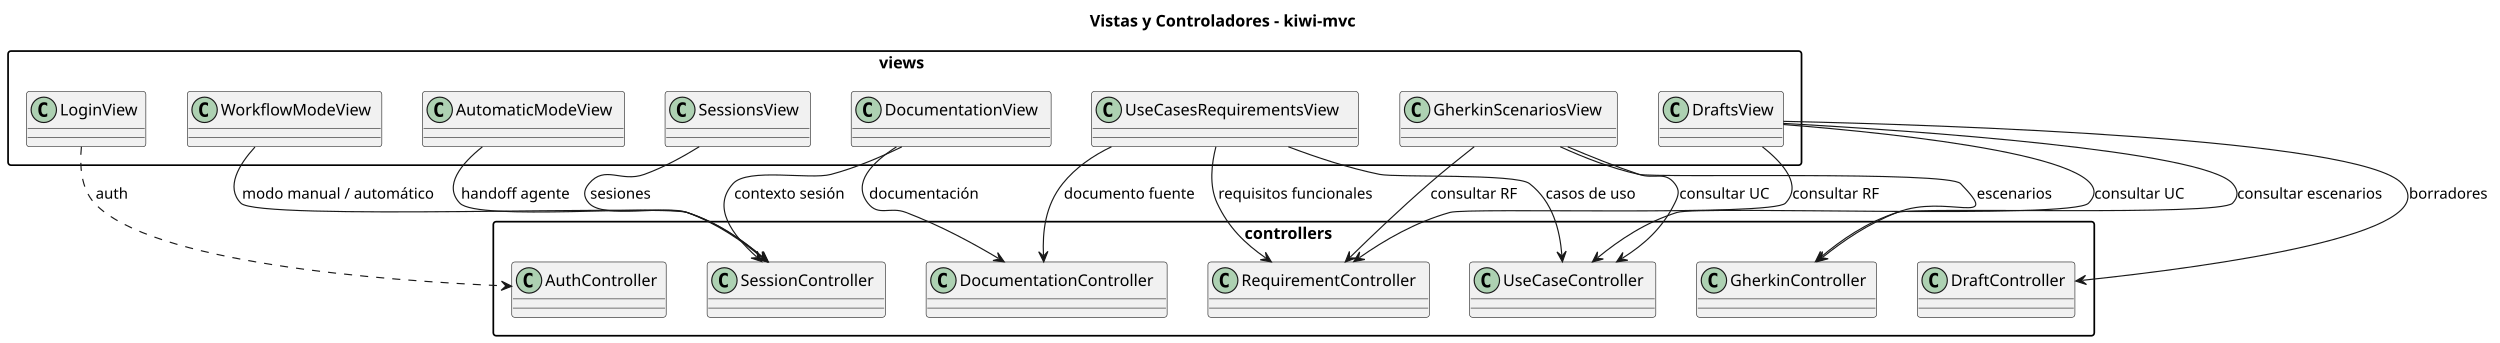
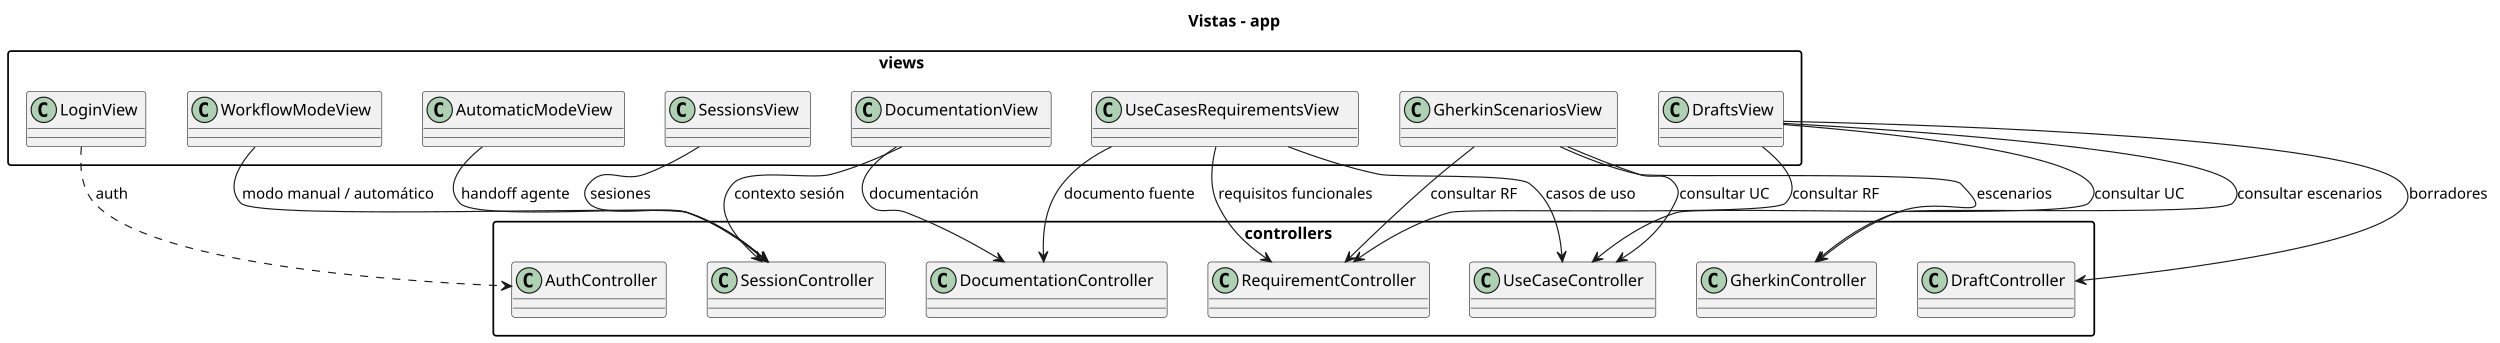
<svg xmlns="http://www.w3.org/2000/svg" contentStyleType="text/css" data-diagram-type="CLASS" height="297px" preserveAspectRatio="none" style="width:2169px;height:297px;background:#FFFFFF;" version="1.1" viewBox="0 0 2169 297" width="2169px" zoomAndPan="magnify">
  <defs />
  <g>
    <g class="title" data-source-line="5">
-       <text fill="#000000" font-family="sans-serif" font-size="14" font-weight="bold" lengthAdjust="spacing" textLength="264.229" x="945.477" y="22.995">Vistas y Controladores - kiwi-mvc</text>
+       <text fill="#000000" font-family="sans-serif" font-size="14" font-weight="bold" lengthAdjust="spacing" textLength="93.488" x="1030.847" y="22.995">Vistas - app</text>
    </g>
    <g class="cluster" data-entity="views" data-source-line="7" data-uid="ent0002" id="cluster_views">
      <rect fill="none" height="99" rx="2.5" ry="2.5" style="stroke:#000000;stroke-width:1.5;" width="1556" x="7" y="44.297" />
      <text fill="#000000" font-family="sans-serif" font-size="14" font-weight="bold" lengthAdjust="spacing" textLength="44.687" x="762.657" y="59.292">views</text>
    </g>
    <g class="cluster" data-entity="controllers" data-source-line="19" data-uid="ent0011" id="cluster_controllers">
      <rect fill="none" height="99" rx="2.5" ry="2.5" style="stroke:#000000;stroke-width:1.5;" width="1389" x="428" y="192.297" />
      <text fill="#000000" font-family="sans-serif" font-size="14" font-weight="bold" lengthAdjust="spacing" textLength="85.429" x="1079.786" y="207.292">controllers</text>
    </g>
    <g class="entity" data-entity="LoginView" data-source-line="9" data-uid="ent0003" id="entity_LoginView">
      <rect fill="#F1F1F1" height="48" rx="2.5" ry="2.5" style="stroke:#181818;stroke-width:0.5;" width="103.545" x="23" y="79.297" />
      <ellipse cx="38" cy="95.297" fill="#ADD1B2" rx="11" ry="11" style="stroke:#181818;stroke-width:1;" />
      <path d="M40.969,100.938 Q40.391,101.234 39.75,101.375 Q39.109,101.531 38.406,101.531 Q35.906,101.531 34.578,99.891 Q33.266,98.234 33.266,95.109 Q33.266,91.984 34.578,90.328 Q35.906,88.672 38.406,88.672 Q39.109,88.672 39.75,88.828 Q40.406,88.984 40.969,89.281 L40.969,92 Q40.344,91.422 39.75,91.156 Q39.156,90.875 38.531,90.875 Q37.188,90.875 36.5,91.953 Q35.812,93.016 35.812,95.109 Q35.812,97.203 36.5,98.281 Q37.188,99.344 38.531,99.344 Q39.156,99.344 39.75,99.078 Q40.344,98.797 40.969,98.219 L40.969,100.938 Z " fill="#000000" />
      <text fill="#000000" font-family="sans-serif" font-size="14" lengthAdjust="spacing" textLength="71.545" x="52" y="100.144">LoginView</text>
      <line style="stroke:#181818;stroke-width:0.5;" x1="24" x2="125.545" y1="111.297" y2="111.297" />
      <line style="stroke:#181818;stroke-width:0.5;" x1="24" x2="125.545" y1="119.297" y2="119.297" />
    </g>
    <g class="entity" data-entity="SessionsView" data-source-line="10" data-uid="ent0004" id="entity_SessionsView">
      <rect fill="#F1F1F1" height="48" rx="2.5" ry="2.5" style="stroke:#181818;stroke-width:0.5;" width="126.24" x="577" y="79.297" />
      <ellipse cx="592" cy="95.297" fill="#ADD1B2" rx="11" ry="11" style="stroke:#181818;stroke-width:1;" />
      <path d="M594.969,100.938 Q594.391,101.234 593.75,101.375 Q593.109,101.531 592.406,101.531 Q589.906,101.531 588.578,99.891 Q587.266,98.234 587.266,95.109 Q587.266,91.984 588.578,90.328 Q589.906,88.672 592.406,88.672 Q593.109,88.672 593.75,88.828 Q594.406,88.984 594.969,89.281 L594.969,92 Q594.344,91.422 593.75,91.156 Q593.156,90.875 592.531,90.875 Q591.188,90.875 590.5,91.953 Q589.812,93.016 589.812,95.109 Q589.812,97.203 590.5,98.281 Q591.188,99.344 592.531,99.344 Q593.156,99.344 593.75,99.078 Q594.344,98.797 594.969,98.219 L594.969,100.938 Z " fill="#000000" />
      <text fill="#000000" font-family="sans-serif" font-size="14" lengthAdjust="spacing" textLength="94.24" x="606" y="100.144">SessionsView</text>
      <line style="stroke:#181818;stroke-width:0.5;" x1="578" x2="702.24" y1="111.297" y2="111.297" />
      <line style="stroke:#181818;stroke-width:0.5;" x1="578" x2="702.24" y1="119.297" y2="119.297" />
    </g>
    <g class="entity" data-entity="DocumentationView" data-source-line="11" data-uid="ent0005" id="entity_DocumentationView">
      <rect fill="#F1F1F1" height="48" rx="2.5" ry="2.5" style="stroke:#181818;stroke-width:0.5;" width="173.456" x="738.5" y="79.297" />
      <ellipse cx="753.5" cy="95.297" fill="#ADD1B2" rx="11" ry="11" style="stroke:#181818;stroke-width:1;" />
      <path d="M756.469,100.938 Q755.891,101.234 755.25,101.375 Q754.609,101.531 753.906,101.531 Q751.406,101.531 750.078,99.891 Q748.766,98.234 748.766,95.109 Q748.766,91.984 750.078,90.328 Q751.406,88.672 753.906,88.672 Q754.609,88.672 755.25,88.828 Q755.906,88.984 756.469,89.281 L756.469,92 Q755.844,91.422 755.25,91.156 Q754.656,90.875 754.031,90.875 Q752.688,90.875 752,91.953 Q751.312,93.016 751.312,95.109 Q751.312,97.203 752,98.281 Q752.688,99.344 754.031,99.344 Q754.656,99.344 755.25,99.078 Q755.844,98.797 756.469,98.219 L756.469,100.938 Z " fill="#000000" />
      <text fill="#000000" font-family="sans-serif" font-size="14" lengthAdjust="spacing" textLength="141.456" x="767.5" y="100.144">DocumentationView</text>
      <line style="stroke:#181818;stroke-width:0.5;" x1="739.5" x2="910.956" y1="111.297" y2="111.297" />
      <line style="stroke:#181818;stroke-width:0.5;" x1="739.5" x2="910.956" y1="119.297" y2="119.297" />
    </g>
    <g class="entity" data-entity="WorkflowModeView" data-source-line="12" data-uid="ent0006" id="entity_WorkflowModeView">
      <rect fill="#F1F1F1" height="48" rx="2.5" ry="2.5" style="stroke:#181818;stroke-width:0.5;" width="168.78" x="162.5" y="79.297" />
      <ellipse cx="177.5" cy="95.297" fill="#ADD1B2" rx="11" ry="11" style="stroke:#181818;stroke-width:1;" />
      <path d="M180.469,100.938 Q179.891,101.234 179.25,101.375 Q178.609,101.531 177.906,101.531 Q175.406,101.531 174.078,99.891 Q172.766,98.234 172.766,95.109 Q172.766,91.984 174.078,90.328 Q175.406,88.672 177.906,88.672 Q178.609,88.672 179.25,88.828 Q179.906,88.984 180.469,89.281 L180.469,92 Q179.844,91.422 179.25,91.156 Q178.656,90.875 178.031,90.875 Q176.688,90.875 176,91.953 Q175.312,93.016 175.312,95.109 Q175.312,97.203 176,98.281 Q176.688,99.344 178.031,99.344 Q178.656,99.344 179.25,99.078 Q179.844,98.797 180.469,98.219 L180.469,100.938 Z " fill="#000000" />
      <text fill="#000000" font-family="sans-serif" font-size="14" lengthAdjust="spacing" textLength="136.78" x="191.5" y="100.144">WorkflowModeView</text>
      <line style="stroke:#181818;stroke-width:0.5;" x1="163.5" x2="330.28" y1="111.297" y2="111.297" />
      <line style="stroke:#181818;stroke-width:0.5;" x1="163.5" x2="330.28" y1="119.297" y2="119.297" />
    </g>
    <g class="entity" data-entity="UseCasesRequirementsView" data-source-line="13" data-uid="ent0007" id="entity_UseCasesRequirementsView">
      <rect fill="#F1F1F1" height="48" rx="2.5" ry="2.5" style="stroke:#181818;stroke-width:0.5;" width="231.507" x="947" y="79.297" />
      <ellipse cx="962" cy="95.297" fill="#ADD1B2" rx="11" ry="11" style="stroke:#181818;stroke-width:1;" />
      <path d="M964.969,100.938 Q964.391,101.234 963.75,101.375 Q963.109,101.531 962.406,101.531 Q959.906,101.531 958.578,99.891 Q957.266,98.234 957.266,95.109 Q957.266,91.984 958.578,90.328 Q959.906,88.672 962.406,88.672 Q963.109,88.672 963.75,88.828 Q964.406,88.984 964.969,89.281 L964.969,92 Q964.344,91.422 963.75,91.156 Q963.156,90.875 962.531,90.875 Q961.188,90.875 960.5,91.953 Q959.812,93.016 959.812,95.109 Q959.812,97.203 960.5,98.281 Q961.188,99.344 962.531,99.344 Q963.156,99.344 963.75,99.078 Q964.344,98.797 964.969,98.219 L964.969,100.938 Z " fill="#000000" />
      <text fill="#000000" font-family="sans-serif" font-size="14" lengthAdjust="spacing" textLength="199.507" x="976" y="100.144">UseCasesRequirementsView</text>
      <line style="stroke:#181818;stroke-width:0.5;" x1="948" x2="1177.507" y1="111.297" y2="111.297" />
      <line style="stroke:#181818;stroke-width:0.5;" x1="948" x2="1177.507" y1="119.297" y2="119.297" />
    </g>
    <g class="entity" data-entity="GherkinScenariosView" data-source-line="14" data-uid="ent0008" id="entity_GherkinScenariosView">
      <rect fill="#F1F1F1" height="48" rx="2.5" ry="2.5" style="stroke:#181818;stroke-width:0.5;" width="188.645" x="1214.5" y="79.297" />
      <ellipse cx="1229.5" cy="95.297" fill="#ADD1B2" rx="11" ry="11" style="stroke:#181818;stroke-width:1;" />
      <path d="M1232.469,100.938 Q1231.891,101.234 1231.25,101.375 Q1230.609,101.531 1229.906,101.531 Q1227.406,101.531 1226.078,99.891 Q1224.766,98.234 1224.766,95.109 Q1224.766,91.984 1226.078,90.328 Q1227.406,88.672 1229.906,88.672 Q1230.609,88.672 1231.25,88.828 Q1231.906,88.984 1232.469,89.281 L1232.469,92 Q1231.844,91.422 1231.25,91.156 Q1230.656,90.875 1230.031,90.875 Q1228.688,90.875 1228,91.953 Q1227.312,93.016 1227.312,95.109 Q1227.312,97.203 1228,98.281 Q1228.688,99.344 1230.031,99.344 Q1230.656,99.344 1231.25,99.078 Q1231.844,98.797 1232.469,98.219 L1232.469,100.938 Z " fill="#000000" />
      <text fill="#000000" font-family="sans-serif" font-size="14" lengthAdjust="spacing" textLength="156.645" x="1243.5" y="100.144">GherkinScenariosView</text>
      <line style="stroke:#181818;stroke-width:0.5;" x1="1215.5" x2="1402.146" y1="111.297" y2="111.297" />
      <line style="stroke:#181818;stroke-width:0.5;" x1="1215.5" x2="1402.146" y1="119.297" y2="119.297" />
    </g>
    <g class="entity" data-entity="DraftsView" data-source-line="15" data-uid="ent0009" id="entity_DraftsView">
      <rect fill="#F1F1F1" height="48" rx="2.5" ry="2.5" style="stroke:#181818;stroke-width:0.5;" width="108.357" x="1439" y="79.297" />
      <ellipse cx="1454" cy="95.297" fill="#ADD1B2" rx="11" ry="11" style="stroke:#181818;stroke-width:1;" />
      <path d="M1456.969,100.938 Q1456.391,101.234 1455.75,101.375 Q1455.109,101.531 1454.406,101.531 Q1451.906,101.531 1450.578,99.891 Q1449.266,98.234 1449.266,95.109 Q1449.266,91.984 1450.578,90.328 Q1451.906,88.672 1454.406,88.672 Q1455.109,88.672 1455.75,88.828 Q1456.406,88.984 1456.969,89.281 L1456.969,92 Q1456.344,91.422 1455.75,91.156 Q1455.156,90.875 1454.531,90.875 Q1453.188,90.875 1452.5,91.953 Q1451.812,93.016 1451.812,95.109 Q1451.812,97.203 1452.5,98.281 Q1453.188,99.344 1454.531,99.344 Q1455.156,99.344 1455.75,99.078 Q1456.344,98.797 1456.969,98.219 L1456.969,100.938 Z " fill="#000000" />
      <text fill="#000000" font-family="sans-serif" font-size="14" lengthAdjust="spacing" textLength="76.357" x="1468" y="100.144">DraftsView</text>
      <line style="stroke:#181818;stroke-width:0.5;" x1="1440" x2="1546.357" y1="111.297" y2="111.297" />
      <line style="stroke:#181818;stroke-width:0.5;" x1="1440" x2="1546.357" y1="119.297" y2="119.297" />
    </g>
    <g class="entity" data-entity="AutomaticModeView" data-source-line="16" data-uid="ent0010" id="entity_AutomaticModeView">
      <rect fill="#F1F1F1" height="48" rx="2.5" ry="2.5" style="stroke:#181818;stroke-width:0.5;" width="175.473" x="366.5" y="79.297" />
      <ellipse cx="381.5" cy="95.297" fill="#ADD1B2" rx="11" ry="11" style="stroke:#181818;stroke-width:1;" />
      <path d="M384.469,100.938 Q383.891,101.234 383.25,101.375 Q382.609,101.531 381.906,101.531 Q379.406,101.531 378.078,99.891 Q376.766,98.234 376.766,95.109 Q376.766,91.984 378.078,90.328 Q379.406,88.672 381.906,88.672 Q382.609,88.672 383.25,88.828 Q383.906,88.984 384.469,89.281 L384.469,92 Q383.844,91.422 383.25,91.156 Q382.656,90.875 382.031,90.875 Q380.688,90.875 380,91.953 Q379.312,93.016 379.312,95.109 Q379.312,97.203 380,98.281 Q380.688,99.344 382.031,99.344 Q382.656,99.344 383.25,99.078 Q383.844,98.797 384.469,98.219 L384.469,100.938 Z " fill="#000000" />
      <text fill="#000000" font-family="sans-serif" font-size="14" lengthAdjust="spacing" textLength="143.473" x="395.5" y="100.144">AutomaticModeView</text>
      <line style="stroke:#181818;stroke-width:0.5;" x1="367.5" x2="540.973" y1="111.297" y2="111.297" />
      <line style="stroke:#181818;stroke-width:0.5;" x1="367.5" x2="540.973" y1="119.297" y2="119.297" />
    </g>
    <g class="entity" data-entity="AuthController" data-source-line="21" data-uid="ent0012" id="entity_AuthController">
      <rect fill="#F1F1F1" height="48" rx="2.5" ry="2.5" style="stroke:#181818;stroke-width:0.5;" width="133.985" x="444" y="227.297" />
      <ellipse cx="459" cy="243.297" fill="#ADD1B2" rx="11" ry="11" style="stroke:#181818;stroke-width:1;" />
      <path d="M461.969,248.938 Q461.391,249.234 460.75,249.375 Q460.109,249.531 459.406,249.531 Q456.906,249.531 455.578,247.891 Q454.266,246.234 454.266,243.109 Q454.266,239.984 455.578,238.328 Q456.906,236.672 459.406,236.672 Q460.109,236.672 460.75,236.828 Q461.406,236.984 461.969,237.281 L461.969,240 Q461.344,239.422 460.75,239.156 Q460.156,238.875 459.531,238.875 Q458.188,238.875 457.5,239.953 Q456.812,241.016 456.812,243.109 Q456.812,245.203 457.5,246.281 Q458.188,247.344 459.531,247.344 Q460.156,247.344 460.75,247.078 Q461.344,246.797 461.969,246.219 L461.969,248.938 Z " fill="#000000" />
      <text fill="#000000" font-family="sans-serif" font-size="14" lengthAdjust="spacing" textLength="101.985" x="473" y="248.144">AuthController</text>
      <line style="stroke:#181818;stroke-width:0.5;" x1="445" x2="576.985" y1="259.297" y2="259.297" />
      <line style="stroke:#181818;stroke-width:0.5;" x1="445" x2="576.985" y1="267.297" y2="267.297" />
    </g>
    <g class="entity" data-entity="SessionController" data-source-line="22" data-uid="ent0013" id="entity_SessionController">
      <rect fill="#F1F1F1" height="48" rx="2.5" ry="2.5" style="stroke:#181818;stroke-width:0.5;" width="154.589" x="613.5" y="227.297" />
      <ellipse cx="628.5" cy="243.297" fill="#ADD1B2" rx="11" ry="11" style="stroke:#181818;stroke-width:1;" />
      <path d="M631.469,248.938 Q630.891,249.234 630.25,249.375 Q629.609,249.531 628.906,249.531 Q626.406,249.531 625.078,247.891 Q623.766,246.234 623.766,243.109 Q623.766,239.984 625.078,238.328 Q626.406,236.672 628.906,236.672 Q629.609,236.672 630.25,236.828 Q630.906,236.984 631.469,237.281 L631.469,240 Q630.844,239.422 630.25,239.156 Q629.656,238.875 629.031,238.875 Q627.688,238.875 627,239.953 Q626.312,241.016 626.312,243.109 Q626.312,245.203 627,246.281 Q627.688,247.344 629.031,247.344 Q629.656,247.344 630.25,247.078 Q630.844,246.797 631.469,246.219 L631.469,248.938 Z " fill="#000000" />
      <text fill="#000000" font-family="sans-serif" font-size="14" lengthAdjust="spacing" textLength="122.589" x="642.5" y="248.144">SessionController</text>
      <line style="stroke:#181818;stroke-width:0.5;" x1="614.5" x2="767.089" y1="259.297" y2="259.297" />
      <line style="stroke:#181818;stroke-width:0.5;" x1="614.5" x2="767.089" y1="267.297" y2="267.297" />
    </g>
    <g class="entity" data-entity="DocumentationController" data-source-line="23" data-uid="ent0014" id="entity_DocumentationController">
      <rect fill="#F1F1F1" height="48" rx="2.5" ry="2.5" style="stroke:#181818;stroke-width:0.5;" width="209.099" x="803.5" y="227.297" />
      <ellipse cx="818.5" cy="243.297" fill="#ADD1B2" rx="11" ry="11" style="stroke:#181818;stroke-width:1;" />
      <path d="M821.469,248.938 Q820.891,249.234 820.25,249.375 Q819.609,249.531 818.906,249.531 Q816.406,249.531 815.078,247.891 Q813.766,246.234 813.766,243.109 Q813.766,239.984 815.078,238.328 Q816.406,236.672 818.906,236.672 Q819.609,236.672 820.25,236.828 Q820.906,236.984 821.469,237.281 L821.469,240 Q820.844,239.422 820.25,239.156 Q819.656,238.875 819.031,238.875 Q817.688,238.875 817,239.953 Q816.312,241.016 816.312,243.109 Q816.312,245.203 817,246.281 Q817.688,247.344 819.031,247.344 Q819.656,247.344 820.25,247.078 Q820.844,246.797 821.469,246.219 L821.469,248.938 Z " fill="#000000" />
      <text fill="#000000" font-family="sans-serif" font-size="14" lengthAdjust="spacing" textLength="177.099" x="832.5" y="248.144">DocumentationController</text>
      <line style="stroke:#181818;stroke-width:0.5;" x1="804.5" x2="1011.599" y1="259.297" y2="259.297" />
      <line style="stroke:#181818;stroke-width:0.5;" x1="804.5" x2="1011.599" y1="267.297" y2="267.297" />
    </g>
    <g class="entity" data-entity="UseCaseController" data-source-line="24" data-uid="ent0015" id="entity_UseCaseController">
      <rect fill="#F1F1F1" height="48" rx="2.5" ry="2.5" style="stroke:#181818;stroke-width:0.5;" width="161.589" x="1275" y="227.297" />
      <ellipse cx="1290" cy="243.297" fill="#ADD1B2" rx="11" ry="11" style="stroke:#181818;stroke-width:1;" />
      <path d="M1292.969,248.938 Q1292.391,249.234 1291.75,249.375 Q1291.109,249.531 1290.406,249.531 Q1287.906,249.531 1286.578,247.891 Q1285.266,246.234 1285.266,243.109 Q1285.266,239.984 1286.578,238.328 Q1287.906,236.672 1290.406,236.672 Q1291.109,236.672 1291.75,236.828 Q1292.406,236.984 1292.969,237.281 L1292.969,240 Q1292.344,239.422 1291.75,239.156 Q1291.156,238.875 1290.531,238.875 Q1289.188,238.875 1288.5,239.953 Q1287.812,241.016 1287.812,243.109 Q1287.812,245.203 1288.5,246.281 Q1289.188,247.344 1290.531,247.344 Q1291.156,247.344 1291.75,247.078 Q1292.344,246.797 1292.969,246.219 L1292.969,248.938 Z " fill="#000000" />
      <text fill="#000000" font-family="sans-serif" font-size="14" lengthAdjust="spacing" textLength="129.589" x="1304" y="248.144">UseCaseController</text>
      <line style="stroke:#181818;stroke-width:0.5;" x1="1276" x2="1435.589" y1="259.297" y2="259.297" />
      <line style="stroke:#181818;stroke-width:0.5;" x1="1276" x2="1435.589" y1="267.297" y2="267.297" />
    </g>
    <g class="entity" data-entity="RequirementController" data-source-line="25" data-uid="ent0016" id="entity_RequirementController">
      <rect fill="#F1F1F1" height="48" rx="2.5" ry="2.5" style="stroke:#181818;stroke-width:0.5;" width="192.145" x="1048" y="227.297" />
      <ellipse cx="1063" cy="243.297" fill="#ADD1B2" rx="11" ry="11" style="stroke:#181818;stroke-width:1;" />
      <path d="M1065.969,248.938 Q1065.391,249.234 1064.75,249.375 Q1064.109,249.531 1063.406,249.531 Q1060.906,249.531 1059.578,247.891 Q1058.266,246.234 1058.266,243.109 Q1058.266,239.984 1059.578,238.328 Q1060.906,236.672 1063.406,236.672 Q1064.109,236.672 1064.75,236.828 Q1065.406,236.984 1065.969,237.281 L1065.969,240 Q1065.344,239.422 1064.75,239.156 Q1064.156,238.875 1063.531,238.875 Q1062.188,238.875 1061.5,239.953 Q1060.812,241.016 1060.812,243.109 Q1060.812,245.203 1061.5,246.281 Q1062.188,247.344 1063.531,247.344 Q1064.156,247.344 1064.75,247.078 Q1065.344,246.797 1065.969,246.219 L1065.969,248.938 Z " fill="#000000" />
      <text fill="#000000" font-family="sans-serif" font-size="14" lengthAdjust="spacing" textLength="160.145" x="1077" y="248.144">RequirementController</text>
      <line style="stroke:#181818;stroke-width:0.5;" x1="1049" x2="1239.146" y1="259.297" y2="259.297" />
      <line style="stroke:#181818;stroke-width:0.5;" x1="1049" x2="1239.146" y1="267.297" y2="267.297" />
    </g>
    <g class="entity" data-entity="GherkinController" data-source-line="26" data-uid="ent0017" id="entity_GherkinController">
      <rect fill="#F1F1F1" height="48" rx="2.5" ry="2.5" style="stroke:#181818;stroke-width:0.5;" width="156.134" x="1472" y="227.297" />
      <ellipse cx="1487" cy="243.297" fill="#ADD1B2" rx="11" ry="11" style="stroke:#181818;stroke-width:1;" />
      <path d="M1489.969,248.938 Q1489.391,249.234 1488.75,249.375 Q1488.109,249.531 1487.406,249.531 Q1484.906,249.531 1483.578,247.891 Q1482.266,246.234 1482.266,243.109 Q1482.266,239.984 1483.578,238.328 Q1484.906,236.672 1487.406,236.672 Q1488.109,236.672 1488.75,236.828 Q1489.406,236.984 1489.969,237.281 L1489.969,240 Q1489.344,239.422 1488.75,239.156 Q1488.156,238.875 1487.531,238.875 Q1486.188,238.875 1485.5,239.953 Q1484.812,241.016 1484.812,243.109 Q1484.812,245.203 1485.5,246.281 Q1486.188,247.344 1487.531,247.344 Q1488.156,247.344 1488.75,247.078 Q1489.344,246.797 1489.969,246.219 L1489.969,248.938 Z " fill="#000000" />
      <text fill="#000000" font-family="sans-serif" font-size="14" lengthAdjust="spacing" textLength="124.134" x="1501" y="248.144">GherkinController</text>
      <line style="stroke:#181818;stroke-width:0.5;" x1="1473" x2="1627.134" y1="259.297" y2="259.297" />
      <line style="stroke:#181818;stroke-width:0.5;" x1="1473" x2="1627.134" y1="267.297" y2="267.297" />
    </g>
    <g class="entity" data-entity="DraftController" data-source-line="27" data-uid="ent0018" id="entity_DraftController">
      <rect fill="#F1F1F1" height="48" rx="2.5" ry="2.5" style="stroke:#181818;stroke-width:0.5;" width="136.706" x="1663.5" y="227.297" />
      <ellipse cx="1678.5" cy="243.297" fill="#ADD1B2" rx="11" ry="11" style="stroke:#181818;stroke-width:1;" />
      <path d="M1681.469,248.938 Q1680.891,249.234 1680.25,249.375 Q1679.609,249.531 1678.906,249.531 Q1676.406,249.531 1675.078,247.891 Q1673.766,246.234 1673.766,243.109 Q1673.766,239.984 1675.078,238.328 Q1676.406,236.672 1678.906,236.672 Q1679.609,236.672 1680.25,236.828 Q1680.906,236.984 1681.469,237.281 L1681.469,240 Q1680.844,239.422 1680.25,239.156 Q1679.656,238.875 1679.031,238.875 Q1677.688,238.875 1677,239.953 Q1676.312,241.016 1676.312,243.109 Q1676.312,245.203 1677,246.281 Q1677.688,247.344 1679.031,247.344 Q1679.656,247.344 1680.25,247.078 Q1680.844,246.797 1681.469,246.219 L1681.469,248.938 Z " fill="#000000" />
      <text fill="#000000" font-family="sans-serif" font-size="14" lengthAdjust="spacing" textLength="104.706" x="1692.5" y="248.144">DraftController</text>
      <line style="stroke:#181818;stroke-width:0.5;" x1="1664.5" x2="1799.206" y1="259.297" y2="259.297" />
      <line style="stroke:#181818;stroke-width:0.5;" x1="1664.5" x2="1799.206" y1="267.297" y2="267.297" />
    </g>
    <g class="link" data-entity-1="LoginView" data-entity-2="AuthController" data-source-line="30" data-uid="lnk19" id="link_LoginView_AuthController">
      <path codeLine="30" d="M70.64,127.317 C69.06,143.087 70.04,163.417 82,176.297 C129.96,227.937 329.736,243.346 437.926,248.056" fill="none" id="LoginView-to-AuthController" style="stroke:#181818;stroke-width:1;stroke-dasharray:7,7;" />
      <polygon fill="#181818" points="443.92,248.317,435.103,243.929,438.925,248.099,434.755,251.922,443.92,248.317" style="stroke:#181818;stroke-width:1;" />
      <text fill="#000000" font-family="sans-serif" font-size="13" lengthAdjust="spacing" textLength="29.542" x="83" y="172.364">auth</text>
    </g>
    <g class="link" data-entity-1="SessionsView" data-entity-2="SessionController" data-source-line="32" data-uid="lnk20" id="link_SessionsView_SessionController">
      <path codeLine="32" d="M606.65,127.297 C592.52,136.057 575.52,145.347 559,151.297 C538.65,158.617 524.98,142.797 511,159.297 C506.12,165.067 505.91,170.707 511,176.297 C523.77,190.327 578.18,177.787 596,184.297 C622.03,193.817 642.983,208.415 661.033,223.395" fill="none" id="SessionsView-to-SessionController" style="stroke:#181818;stroke-width:1;" />
      <polygon fill="#181818" points="665.65,227.227,661.279,218.401,661.802,224.034,656.17,224.557,665.65,227.227" style="stroke:#181818;stroke-width:1;" />
      <text fill="#000000" font-family="sans-serif" font-size="13" lengthAdjust="spacing" textLength="56.12" x="512" y="172.364">sesiones</text>
    </g>
    <g class="link" data-entity-1="DocumentationView" data-entity-2="DocumentationController" data-source-line="34" data-uid="lnk21" id="link_DocumentationView_DocumentationController">
      <path codeLine="34" d="M777.75,127.437 C756.59,140.937 739.18,158.717 753,176.297 C762.33,188.157 771.91,178.887 786,184.297 C815.9,195.787 842.502,210.081 866.122,224.121" fill="none" id="DocumentationView-to-DocumentationController" style="stroke:#181818;stroke-width:1;" />
      <polygon fill="#181818" points="871.28,227.187,865.587,219.15,866.982,224.632,861.5,226.027,871.28,227.187" style="stroke:#181818;stroke-width:1;" />
      <text fill="#000000" font-family="sans-serif" font-size="13" lengthAdjust="spacing" textLength="100.509" x="754" y="172.364">documentación</text>
    </g>
    <g class="link" data-entity-1="DocumentationView" data-entity-2="SessionController" data-source-line="35" data-uid="lnk22" id="link_DocumentationView_SessionController">
      <path codeLine="35" d="M782.41,127.397 C764.03,136.337 741.97,145.737 721,151.297 C702.66,156.157 648.77,145.267 636,159.297 C617.36,179.777 635.002,203.47 656.482,222.92" fill="none" id="DocumentationView-to-SessionController" style="stroke:#181818;stroke-width:1;" />
      <polygon fill="#181818" points="660.93,226.947,656.943,217.941,657.224,223.591,651.574,223.871,660.93,226.947" style="stroke:#181818;stroke-width:1;" />
      <text fill="#000000" font-family="sans-serif" font-size="13" lengthAdjust="spacing" textLength="102.661" x="637" y="172.364">contexto sesión</text>
    </g>
    <g class="link" data-entity-1="WorkflowModeView" data-entity-2="SessionController" data-source-line="37" data-uid="lnk23" id="link_WorkflowModeView_SessionController">
      <path codeLine="37" d="M221.22,127.537 C207.29,142.817 195.45,162.467 209,176.297 C224.05,191.657 575.55,177.657 596,184.297 C622.74,192.977 644.088,208.01 662.068,223.37" fill="none" id="WorkflowModeView-to-SessionController" style="stroke:#181818;stroke-width:1;" />
      <polygon fill="#181818" points="666.63,227.267,662.385,218.38,662.828,224.019,657.189,224.462,666.63,227.267" style="stroke:#181818;stroke-width:1;" />
      <text fill="#000000" font-family="sans-serif" font-size="13" lengthAdjust="spacing" textLength="175.982" x="210" y="172.364">modo manual / automático</text>
    </g>
    <g class="link" data-entity-1="UseCasesRequirementsView" data-entity-2="UseCaseController" data-source-line="39" data-uid="lnk24" id="link_UseCasesRequirementsView_UseCaseController">
      <path codeLine="39" d="M1117.78,127.357 C1141.68,136.407 1170.3,145.897 1197,151.297 C1211.19,154.167 1315.58,150.407 1327,159.297 C1347.54,175.297 1353.293,199.917 1355.063,221.197" fill="none" id="UseCasesRequirementsView-to-UseCaseController" style="stroke:#181818;stroke-width:1;" />
      <polygon fill="#181818" points="1355.56,227.177,1358.8,217.876,1355.146,222.194,1350.828,218.539,1355.56,227.177" style="stroke:#181818;stroke-width:1;" />
      <text fill="#000000" font-family="sans-serif" font-size="13" lengthAdjust="spacing" textLength="84.094" x="1341" y="172.364">casos de uso</text>
    </g>
    <g class="link" data-entity-1="UseCasesRequirementsView" data-entity-2="RequirementController" data-source-line="40" data-uid="lnk25" id="link_UseCasesRequirementsView_RequirementController">
      <path codeLine="40" d="M1054.91,127.377 C1051.15,142.027 1048.9,161.037 1056,176.297 C1065.86,197.467 1080.167,211.317 1098.137,223.837" fill="none" id="UseCasesRequirementsView-to-RequirementController" style="stroke:#181818;stroke-width:1;" />
      <polygon fill="#181818" points="1103.06,227.267,1097.962,218.84,1098.957,224.409,1093.389,225.404,1103.06,227.267" style="stroke:#181818;stroke-width:1;" />
      <text fill="#000000" font-family="sans-serif" font-size="13" lengthAdjust="spacing" textLength="142.143" x="1057" y="172.364">requisitos funcionales</text>
    </g>
    <g class="link" data-entity-1="UseCasesRequirementsView" data-entity-2="DocumentationController" data-source-line="41" data-uid="lnk26" id="link_UseCasesRequirementsView_DocumentationController">
      <path codeLine="41" d="M964.28,127.337 C948.14,135.097 933.09,145.457 922,159.297 C906.7,178.377 904.433,201.162 905.293,221.232" fill="none" id="UseCasesRequirementsView-to-DocumentationController" style="stroke:#181818;stroke-width:1;" />
      <polygon fill="#181818" points="905.55,227.227,909.161,218.064,905.336,222.232,901.168,218.406,905.55,227.227" style="stroke:#181818;stroke-width:1;" />
      <text fill="#000000" font-family="sans-serif" font-size="13" lengthAdjust="spacing" textLength="119.825" x="923" y="172.364">documento fuente</text>
    </g>
    <g class="link" data-entity-1="GherkinScenariosView" data-entity-2="GherkinController" data-source-line="43" data-uid="lnk27" id="link_GherkinScenariosView_GherkinController">
      <path codeLine="43" d="M1353.68,127.317 C1373.98,136.597 1398.63,146.277 1422,151.297 C1437.16,154.547 1690.19,148.177 1701,159.297 C1738.62,198.017 1688.19,167.767 1646,184.297 C1620.39,194.327 1599.58,208.571 1581.3,223.242" fill="none" id="GherkinScenariosView-to-GherkinController" style="stroke:#181818;stroke-width:1;" />
      <polygon fill="#181818" points="1576.62,226.997,1586.143,224.483,1580.52,223.867,1581.136,218.244,1576.62,226.997" style="stroke:#181818;stroke-width:1;" />
      <text fill="#000000" font-family="sans-serif" font-size="13" lengthAdjust="spacing" textLength="69.805" x="1715" y="172.364">escenarios</text>
    </g>
    <g class="link" data-entity-1="GherkinScenariosView" data-entity-2="UseCaseController" data-source-line="44" data-uid="lnk28" id="link_GherkinScenariosView_UseCaseController">
      <path codeLine="44" d="M1360.17,127.387 C1379.34,135.547 1401.45,144.407 1422,151.297 C1435.49,155.817 1444.29,148.047 1453,159.297 C1457.63,165.267 1456.35,169.527 1453,176.297 C1442.29,197.937 1426.949,211.766 1407.609,224.016" fill="none" id="GherkinScenariosView-to-UseCaseController" style="stroke:#181818;stroke-width:1;" />
      <polygon fill="#181818" points="1402.54,227.227,1412.284,225.79,1406.764,224.551,1408.003,219.032,1402.54,227.227" style="stroke:#181818;stroke-width:1;" />
      <text fill="#000000" font-family="sans-serif" font-size="13" lengthAdjust="spacing" textLength="83.097" x="1457" y="172.364">consultar UC</text>
    </g>
    <g class="link" data-entity-1="GherkinScenariosView" data-entity-2="RequirementController" data-source-line="45" data-uid="lnk29" id="link_GherkinScenariosView_RequirementController">
      <path codeLine="45" d="M1279,127.307 C1266.72,136.957 1252.48,148.437 1240,159.297 C1214.35,181.597 1190.564,204.326 1171.434,223.086" fill="none" id="GherkinScenariosView-to-RequirementController" style="stroke:#181818;stroke-width:1;" />
      <polygon fill="#181818" points="1167.15,227.287,1176.377,223.841,1170.72,223.786,1170.775,218.129,1167.15,227.287" style="stroke:#181818;stroke-width:1;" />
      <text fill="#000000" font-family="sans-serif" font-size="13" lengthAdjust="spacing" textLength="81.015" x="1241" y="172.364">consultar RF</text>
    </g>
    <g class="link" data-entity-1="DraftsView" data-entity-2="DraftController" data-source-line="47" data-uid="lnk30" id="link_DraftsView_DraftController">
      <path codeLine="47" d="M1547.23,105.267 C1686.48,108.337 2048.21,120.027 2084,159.297 C2124.07,203.267 1920.247,231.196 1806.837,243.196" fill="none" id="DraftsView-to-DraftController" style="stroke:#181818;stroke-width:1;" />
      <polygon fill="#181818" points="1800.87,243.827,1810.241,246.858,1805.842,243.301,1809.399,238.902,1800.87,243.827" style="stroke:#181818;stroke-width:1;" />
      <text fill="#000000" font-family="sans-serif" font-size="13" lengthAdjust="spacing" textLength="71.183" x="2090" y="172.364">borradores</text>
    </g>
    <g class="link" data-entity-1="DraftsView" data-entity-2="UseCaseController" data-source-line="48" data-uid="lnk31" id="link_DraftsView_UseCaseController">
      <path codeLine="48" d="M1547.23,108.027 C1647.98,115.927 1850.45,136.977 1812,176.297 C1798.13,190.477 1473.92,178.337 1455,184.297 C1427.42,192.987 1405.037,208.112 1386.217,223.482" fill="none" id="DraftsView-to-UseCaseController" style="stroke:#181818;stroke-width:1;" />
      <polygon fill="#181818" points="1381.57,227.277,1391.071,224.682,1385.443,224.114,1386.011,218.486,1381.57,227.277" style="stroke:#181818;stroke-width:1;" />
      <text fill="#000000" font-family="sans-serif" font-size="13" lengthAdjust="spacing" textLength="83.097" x="1817" y="172.364">consultar UC</text>
    </g>
    <g class="link" data-entity-1="DraftsView" data-entity-2="RequirementController" data-source-line="49" data-uid="lnk32" id="link_DraftsView_RequirementController">
      <path codeLine="49" d="M1529.11,127.407 C1547.76,142.077 1563.8,161.087 1549,176.297 C1537.72,187.887 1273.56,179.887 1258,184.297 C1227.42,192.967 1201.362,208.245 1179.432,223.535" fill="none" id="DraftsView-to-RequirementController" style="stroke:#181818;stroke-width:1;" />
      <polygon fill="#181818" points="1174.51,226.967,1184.18,225.101,1178.611,224.107,1179.605,218.538,1174.51,226.967" style="stroke:#181818;stroke-width:1;" />
      <text fill="#000000" font-family="sans-serif" font-size="13" lengthAdjust="spacing" textLength="81.015" x="1555" y="172.364">consultar RF</text>
    </g>
    <g class="link" data-entity-1="DraftsView" data-entity-2="GherkinController" data-source-line="50" data-uid="lnk33" id="link_DraftsView_GherkinController">
      <path codeLine="50" d="M1547.12,107.047 C1659.86,113.337 1911.54,130.487 1937,159.297 C1942,164.957 1942.27,170.877 1937,176.297 C1925.72,187.887 1661.38,179.287 1646,184.297 C1619.27,193.007 1597.853,207.856 1579.673,223.136" fill="none" id="DraftsView-to-GherkinController" style="stroke:#181818;stroke-width:1;" />
      <polygon fill="#181818" points="1575.08,226.997,1584.543,224.268,1578.908,223.78,1579.396,218.144,1575.08,226.997" style="stroke:#181818;stroke-width:1;" />
      <text fill="#000000" font-family="sans-serif" font-size="13" lengthAdjust="spacing" textLength="134.31" x="1941" y="172.364">consultar escenarios</text>
    </g>
    <g class="link" data-entity-1="AutomaticModeView" data-entity-2="SessionController" data-source-line="52" data-uid="lnk34" id="link_AutomaticModeView_SessionController">
      <path codeLine="52" d="M418.49,127.407 C400.15,142.077 384.4,161.097 399,176.297 C414.17,192.097 575.23,177.327 596,184.297 C622.46,193.177 643.621,208 661.611,223.23" fill="none" id="AutomaticModeView-to-SessionController" style="stroke:#181818;stroke-width:1;" />
      <polygon fill="#181818" points="666.19,227.107,661.905,218.239,662.374,223.876,656.736,224.345,666.19,227.107" style="stroke:#181818;stroke-width:1;" />
      <text fill="#000000" font-family="sans-serif" font-size="13" lengthAdjust="spacing" textLength="99.487" x="400" y="172.364">handoff agente</text>
    </g>
  </g>
</svg>
